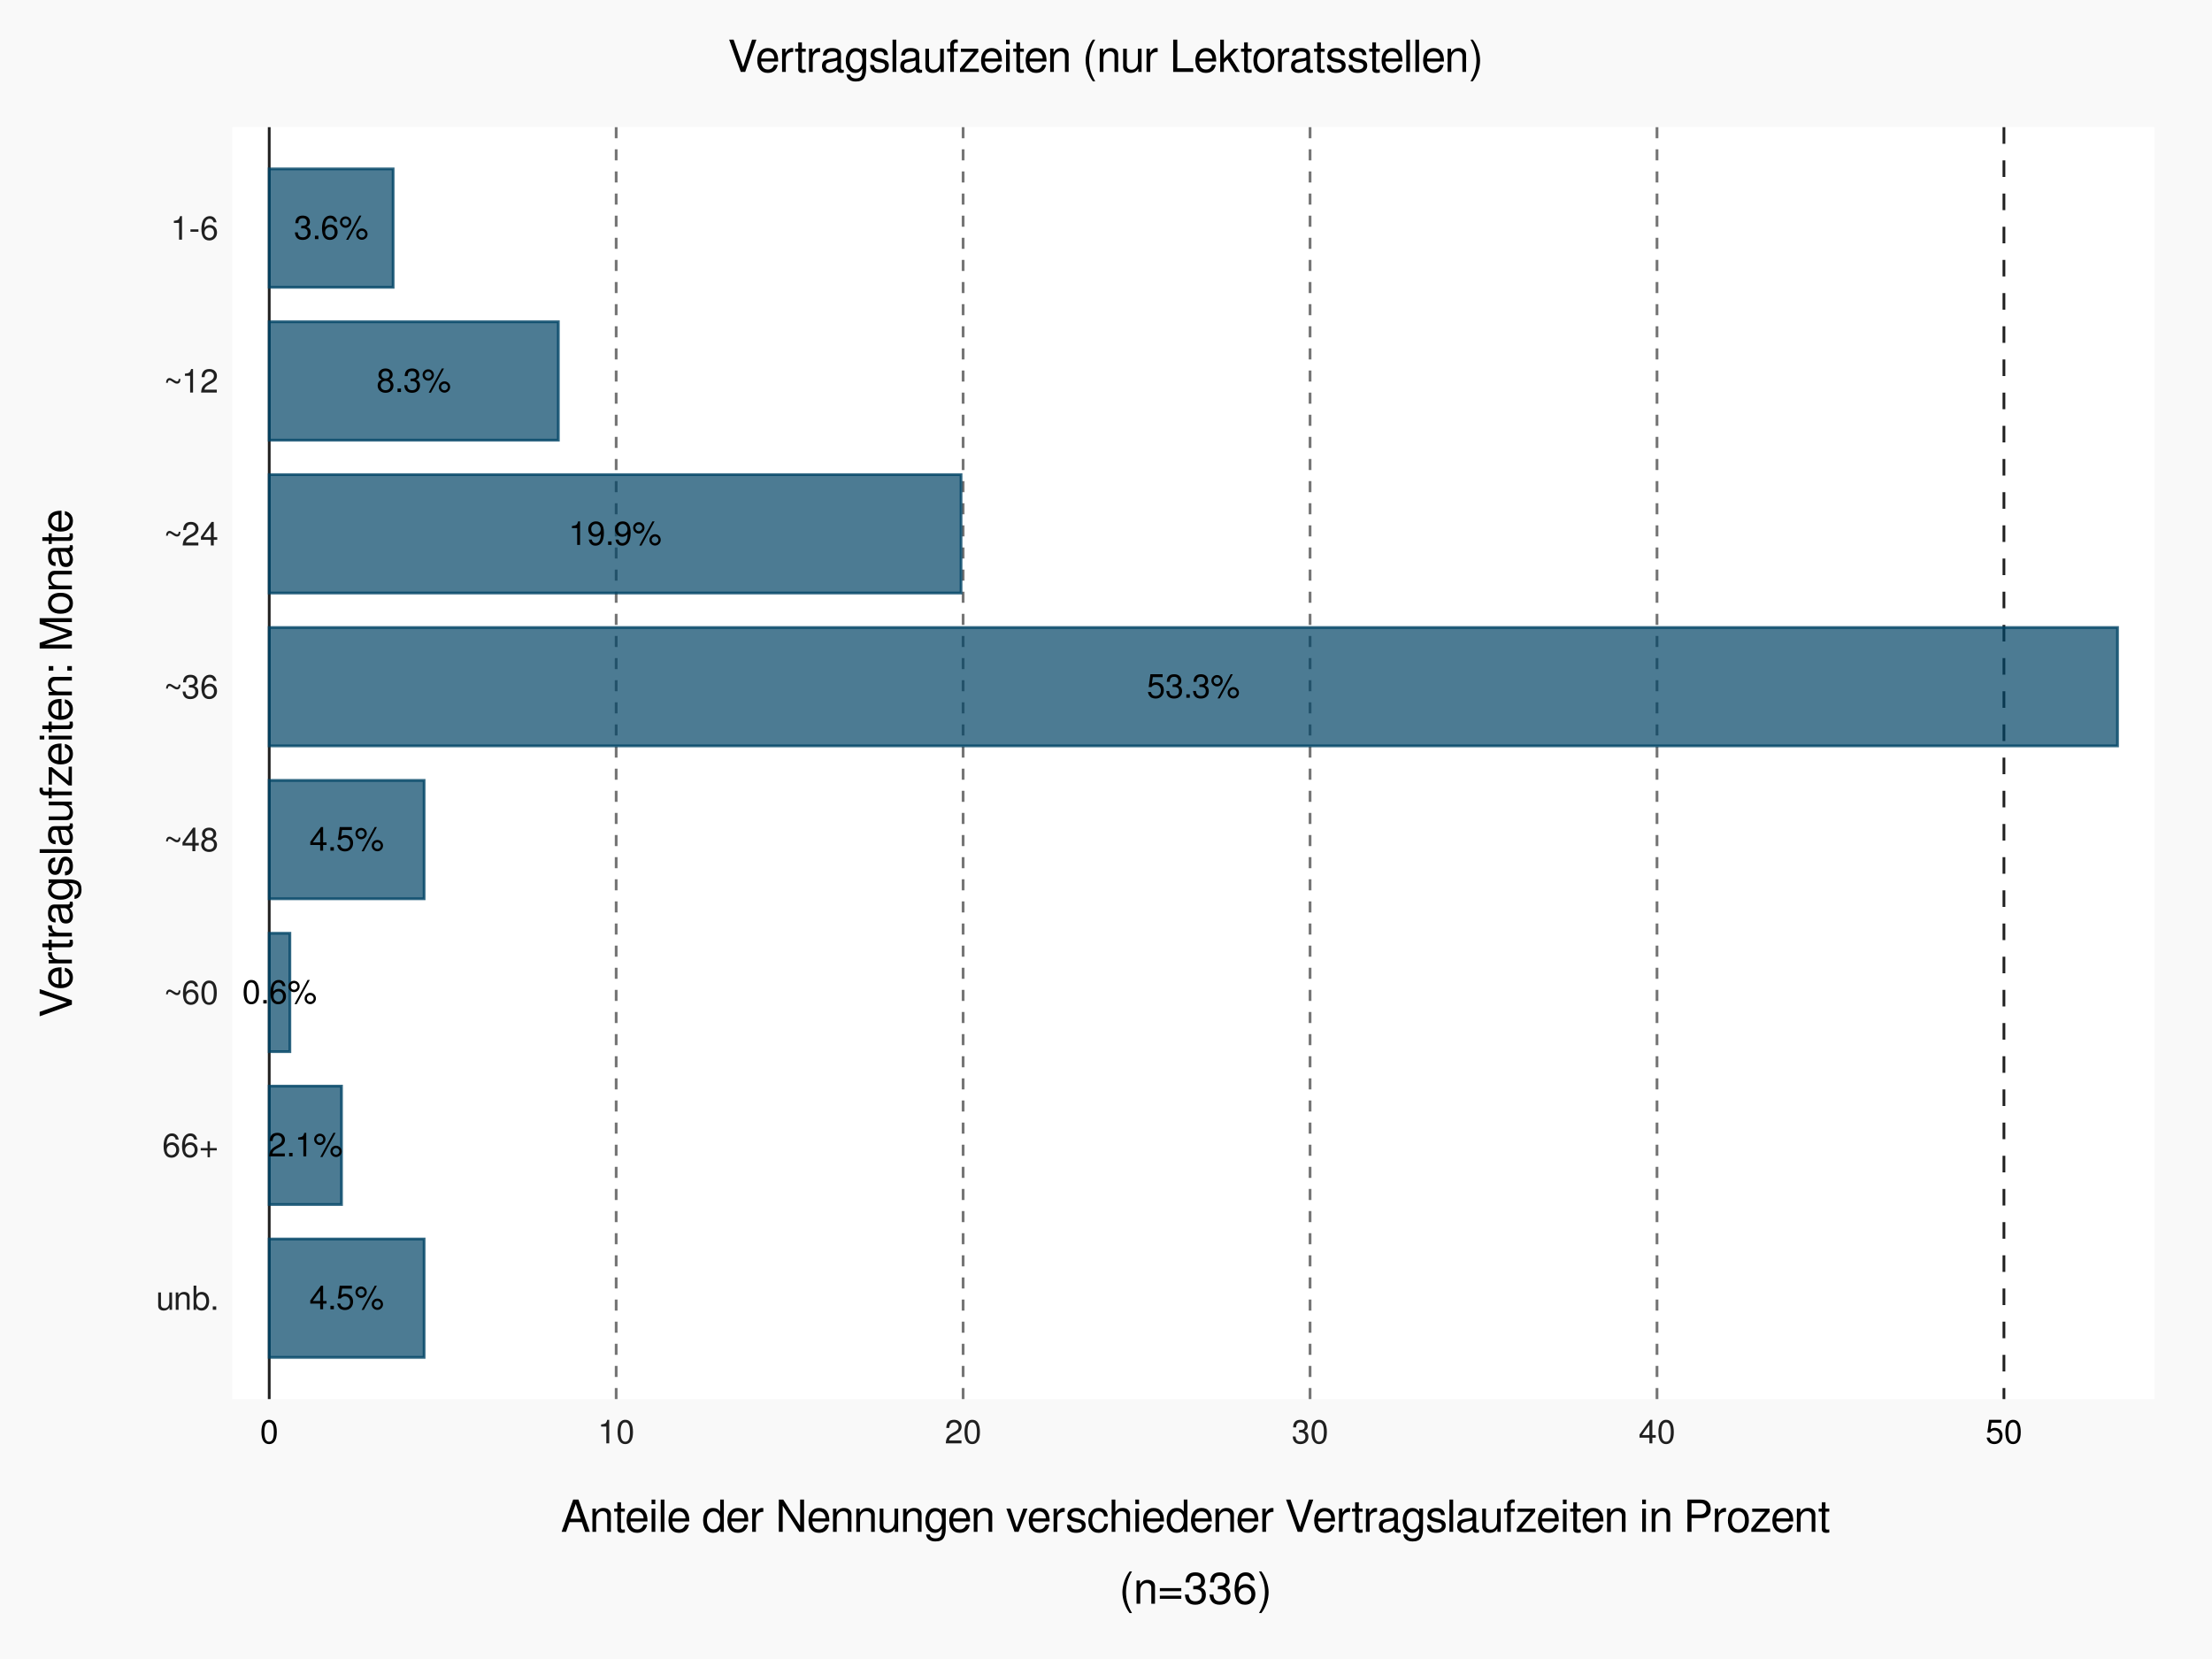
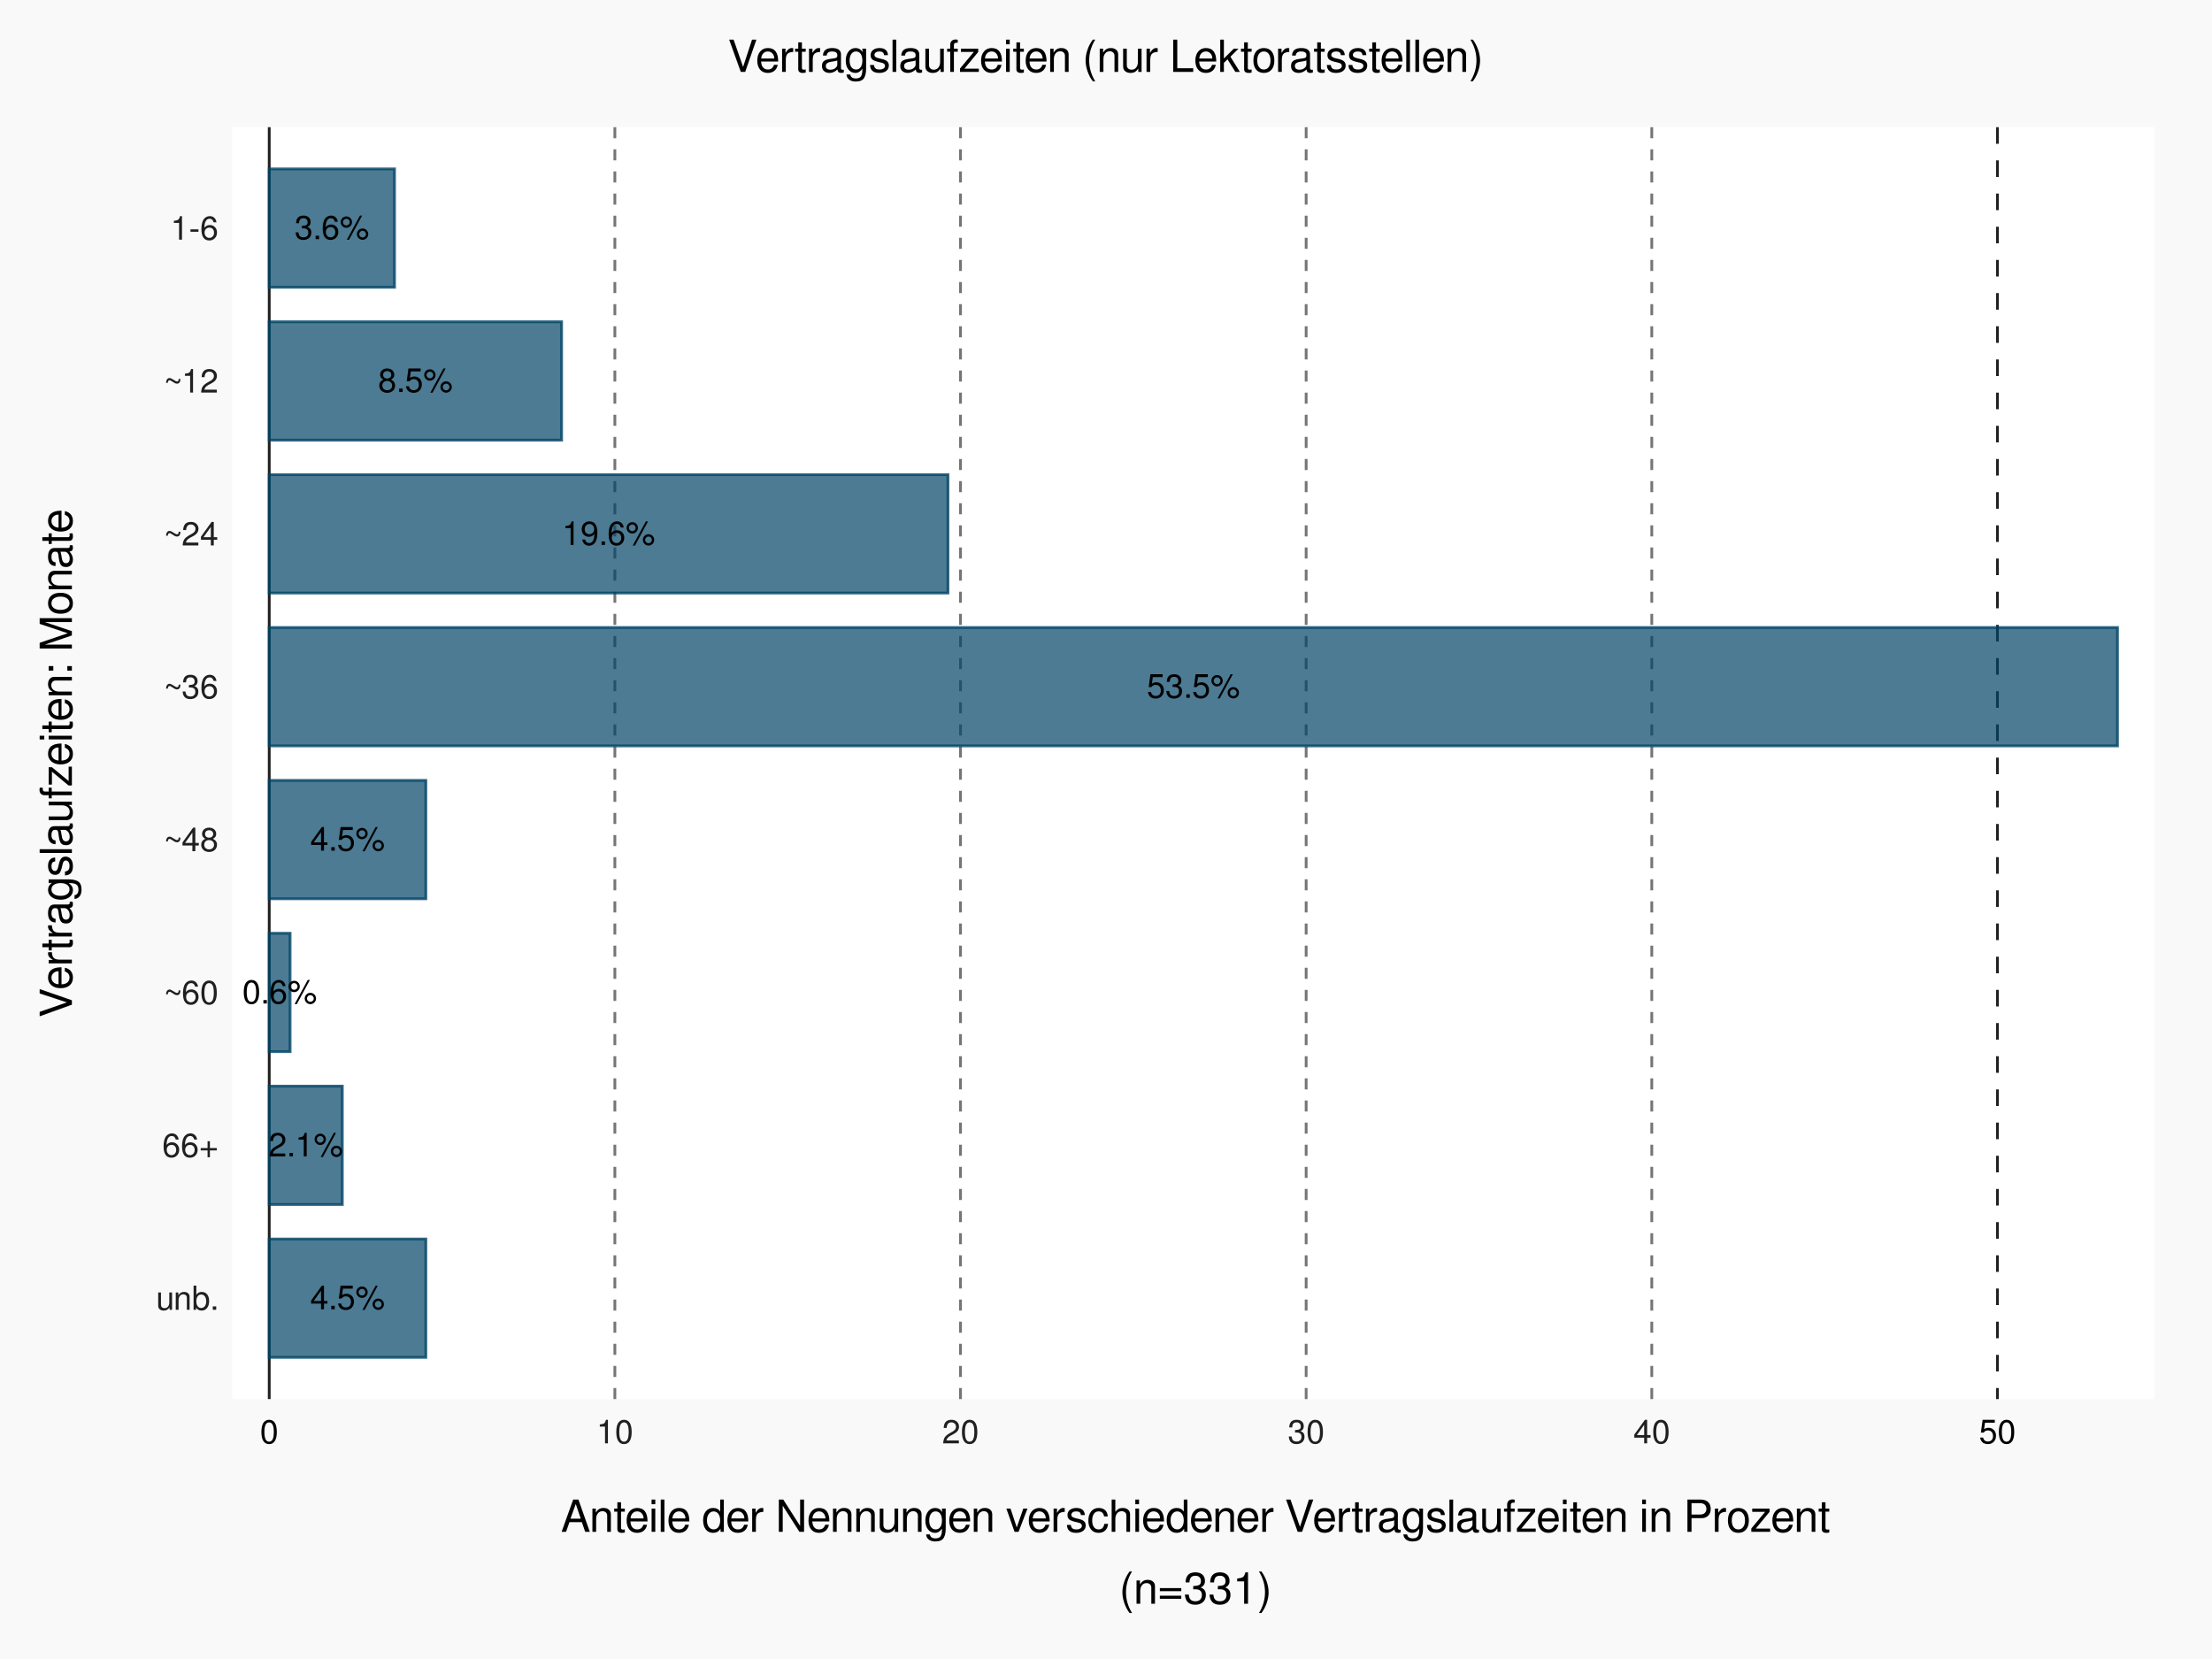
- <svg xmlns="http://www.w3.org/2000/svg" id="chart-0a297257-3bd6-45cc-ae69-f8c7b11395b8" class="pygal-chart" viewBox="0 0 800 600">
+ <svg xmlns="http://www.w3.org/2000/svg" id="chart-39130d4c-6aea-41bc-8d1d-d8884370c5bf" class="pygal-chart" viewBox="0 0 800 600">
  <defs>
-     <style type="text/css">#chart-0a297257-3bd6-45cc-ae69-f8c7b11395b8{-webkit-user-select:none;-webkit-font-smoothing:antialiased;font-family:FreeSans}#chart-0a297257-3bd6-45cc-ae69-f8c7b11395b8 .title{font-family:FreeSans;font-size:16px}#chart-0a297257-3bd6-45cc-ae69-f8c7b11395b8 .legends .legend text{font-family:FreeSans;font-size:14px}#chart-0a297257-3bd6-45cc-ae69-f8c7b11395b8 .axis text{font-family:FreeSans;font-size:12px}#chart-0a297257-3bd6-45cc-ae69-f8c7b11395b8 .axis text.major{font-family:FreeSans;font-size:12px}#chart-0a297257-3bd6-45cc-ae69-f8c7b11395b8 .text-overlay text.value{font-family:FreeSans;font-size:12px}#chart-0a297257-3bd6-45cc-ae69-f8c7b11395b8 .text-overlay text.label{font-family:FreeSans;font-size:12px}#chart-0a297257-3bd6-45cc-ae69-f8c7b11395b8 .tooltip{font-family:FreeSans;font-size:14px}#chart-0a297257-3bd6-45cc-ae69-f8c7b11395b8 text.no_data{font-family:FreeSans;font-size:64px}
- #chart-0a297257-3bd6-45cc-ae69-f8c7b11395b8{background-color:rgba(249,249,249,1)}#chart-0a297257-3bd6-45cc-ae69-f8c7b11395b8 path,#chart-0a297257-3bd6-45cc-ae69-f8c7b11395b8 line,#chart-0a297257-3bd6-45cc-ae69-f8c7b11395b8 rect,#chart-0a297257-3bd6-45cc-ae69-f8c7b11395b8 circle{-webkit-transition:150ms;-moz-transition:150ms;transition:150ms}#chart-0a297257-3bd6-45cc-ae69-f8c7b11395b8 .graph &gt; .background{fill:rgba(249,249,249,1)}#chart-0a297257-3bd6-45cc-ae69-f8c7b11395b8 .plot &gt; .background{fill:rgba(255,255,255,1)}#chart-0a297257-3bd6-45cc-ae69-f8c7b11395b8 .graph{fill:rgba(0,0,0,.87)}#chart-0a297257-3bd6-45cc-ae69-f8c7b11395b8 text.no_data{fill:rgba(0,0,0,1)}#chart-0a297257-3bd6-45cc-ae69-f8c7b11395b8 .title{fill:rgba(0,0,0,1)}#chart-0a297257-3bd6-45cc-ae69-f8c7b11395b8 .legends .legend text{fill:rgba(0,0,0,.87)}#chart-0a297257-3bd6-45cc-ae69-f8c7b11395b8 .legends .legend:hover text{fill:rgba(0,0,0,1)}#chart-0a297257-3bd6-45cc-ae69-f8c7b11395b8 .axis .line{stroke:rgba(0,0,0,1)}#chart-0a297257-3bd6-45cc-ae69-f8c7b11395b8 .axis .guide.line{stroke:rgba(0,0,0,.54)}#chart-0a297257-3bd6-45cc-ae69-f8c7b11395b8 .axis .major.line{stroke:rgba(0,0,0,.87)}#chart-0a297257-3bd6-45cc-ae69-f8c7b11395b8 .axis text.major{fill:rgba(0,0,0,1)}#chart-0a297257-3bd6-45cc-ae69-f8c7b11395b8 .axis.y .guides:hover .guide.line,#chart-0a297257-3bd6-45cc-ae69-f8c7b11395b8 .line-graph .axis.x .guides:hover .guide.line,#chart-0a297257-3bd6-45cc-ae69-f8c7b11395b8 .stackedline-graph .axis.x .guides:hover .guide.line,#chart-0a297257-3bd6-45cc-ae69-f8c7b11395b8 .xy-graph .axis.x .guides:hover .guide.line{stroke:rgba(0,0,0,1)}#chart-0a297257-3bd6-45cc-ae69-f8c7b11395b8 .axis .guides:hover text{fill:rgba(0,0,0,1)}#chart-0a297257-3bd6-45cc-ae69-f8c7b11395b8 .reactive{fill-opacity:.7;stroke-opacity:.8}#chart-0a297257-3bd6-45cc-ae69-f8c7b11395b8 .ci{stroke:rgba(0,0,0,.87)}#chart-0a297257-3bd6-45cc-ae69-f8c7b11395b8 .reactive.active,#chart-0a297257-3bd6-45cc-ae69-f8c7b11395b8 .active .reactive{fill-opacity:.8;stroke-opacity:.9;stroke-width:4}#chart-0a297257-3bd6-45cc-ae69-f8c7b11395b8 .ci .reactive.active{stroke-width:1.5}#chart-0a297257-3bd6-45cc-ae69-f8c7b11395b8 .series text{fill:rgba(0,0,0,1)}#chart-0a297257-3bd6-45cc-ae69-f8c7b11395b8 .tooltip rect{fill:rgba(255,255,255,1);stroke:rgba(0,0,0,1);-webkit-transition:opacity 150ms;-moz-transition:opacity 150ms;transition:opacity 150ms}#chart-0a297257-3bd6-45cc-ae69-f8c7b11395b8 .tooltip .label{fill:rgba(0,0,0,.87)}#chart-0a297257-3bd6-45cc-ae69-f8c7b11395b8 .tooltip .label{fill:rgba(0,0,0,.87)}#chart-0a297257-3bd6-45cc-ae69-f8c7b11395b8 .tooltip .legend{font-size:.8em;fill:rgba(0,0,0,.54)}#chart-0a297257-3bd6-45cc-ae69-f8c7b11395b8 .tooltip .x_label{font-size:.6em;fill:rgba(0,0,0,1)}#chart-0a297257-3bd6-45cc-ae69-f8c7b11395b8 .tooltip .xlink{font-size:.5em;text-decoration:underline}#chart-0a297257-3bd6-45cc-ae69-f8c7b11395b8 .tooltip .value{font-size:1.5em}#chart-0a297257-3bd6-45cc-ae69-f8c7b11395b8 .bound{font-size:.5em}#chart-0a297257-3bd6-45cc-ae69-f8c7b11395b8 .max-value{font-size:.75em;fill:rgba(0,0,0,.54)}#chart-0a297257-3bd6-45cc-ae69-f8c7b11395b8 .map-element{fill:rgba(255,255,255,1);stroke:rgba(0,0,0,.54) !important}#chart-0a297257-3bd6-45cc-ae69-f8c7b11395b8 .map-element .reactive{fill-opacity:inherit;stroke-opacity:inherit}#chart-0a297257-3bd6-45cc-ae69-f8c7b11395b8 .color-0,#chart-0a297257-3bd6-45cc-ae69-f8c7b11395b8 .color-0 a:visited{stroke:#004466;fill:#004466}#chart-0a297257-3bd6-45cc-ae69-f8c7b11395b8 .text-overlay .color-0 text{fill:black}
- #chart-0a297257-3bd6-45cc-ae69-f8c7b11395b8 text.no_data{text-anchor:middle}#chart-0a297257-3bd6-45cc-ae69-f8c7b11395b8 .guide.line{fill:none}#chart-0a297257-3bd6-45cc-ae69-f8c7b11395b8 .centered{text-anchor:middle}#chart-0a297257-3bd6-45cc-ae69-f8c7b11395b8 .title{text-anchor:middle}#chart-0a297257-3bd6-45cc-ae69-f8c7b11395b8 .legends .legend text{fill-opacity:1}#chart-0a297257-3bd6-45cc-ae69-f8c7b11395b8 .axis.x text{text-anchor:middle}#chart-0a297257-3bd6-45cc-ae69-f8c7b11395b8 .axis.x:not(.web) text[transform]{text-anchor:start}#chart-0a297257-3bd6-45cc-ae69-f8c7b11395b8 .axis.x:not(.web) text[transform].backwards{text-anchor:end}#chart-0a297257-3bd6-45cc-ae69-f8c7b11395b8 .axis.y text{text-anchor:end}#chart-0a297257-3bd6-45cc-ae69-f8c7b11395b8 .axis.y text[transform].backwards{text-anchor:start}#chart-0a297257-3bd6-45cc-ae69-f8c7b11395b8 .axis.y2 text{text-anchor:start}#chart-0a297257-3bd6-45cc-ae69-f8c7b11395b8 .axis.y2 text[transform].backwards{text-anchor:end}#chart-0a297257-3bd6-45cc-ae69-f8c7b11395b8 .axis .guide.line{stroke-dasharray:4,4}#chart-0a297257-3bd6-45cc-ae69-f8c7b11395b8 .axis .major.guide.line{stroke-dasharray:6,6}#chart-0a297257-3bd6-45cc-ae69-f8c7b11395b8 .horizontal .axis.y .guide.line,#chart-0a297257-3bd6-45cc-ae69-f8c7b11395b8 .horizontal .axis.y2 .guide.line,#chart-0a297257-3bd6-45cc-ae69-f8c7b11395b8 .vertical .axis.x .guide.line{opacity:0}#chart-0a297257-3bd6-45cc-ae69-f8c7b11395b8 .horizontal .axis.always_show .guide.line,#chart-0a297257-3bd6-45cc-ae69-f8c7b11395b8 .vertical .axis.always_show .guide.line{opacity:1 !important}#chart-0a297257-3bd6-45cc-ae69-f8c7b11395b8 .axis.y .guides:hover .guide.line,#chart-0a297257-3bd6-45cc-ae69-f8c7b11395b8 .axis.y2 .guides:hover .guide.line,#chart-0a297257-3bd6-45cc-ae69-f8c7b11395b8 .axis.x .guides:hover .guide.line{opacity:1}#chart-0a297257-3bd6-45cc-ae69-f8c7b11395b8 .axis .guides:hover text{opacity:1}#chart-0a297257-3bd6-45cc-ae69-f8c7b11395b8 .nofill{fill:none}#chart-0a297257-3bd6-45cc-ae69-f8c7b11395b8 .subtle-fill{fill-opacity:.2}#chart-0a297257-3bd6-45cc-ae69-f8c7b11395b8 .dot{stroke-width:1px;fill-opacity:1}#chart-0a297257-3bd6-45cc-ae69-f8c7b11395b8 .dot.active{stroke-width:5px}#chart-0a297257-3bd6-45cc-ae69-f8c7b11395b8 .dot.negative{fill:transparent}#chart-0a297257-3bd6-45cc-ae69-f8c7b11395b8 text,#chart-0a297257-3bd6-45cc-ae69-f8c7b11395b8 tspan{stroke:none !important}#chart-0a297257-3bd6-45cc-ae69-f8c7b11395b8 .series text.active{opacity:1}#chart-0a297257-3bd6-45cc-ae69-f8c7b11395b8 .tooltip rect{fill-opacity:.95;stroke-width:.5}#chart-0a297257-3bd6-45cc-ae69-f8c7b11395b8 .tooltip text{fill-opacity:1}#chart-0a297257-3bd6-45cc-ae69-f8c7b11395b8 .showable{visibility:hidden}#chart-0a297257-3bd6-45cc-ae69-f8c7b11395b8 .showable.shown{visibility:visible}#chart-0a297257-3bd6-45cc-ae69-f8c7b11395b8 .gauge-background{fill:rgba(229,229,229,1);stroke:none}#chart-0a297257-3bd6-45cc-ae69-f8c7b11395b8 .bg-lines{stroke:rgba(249,249,249,1);stroke-width:2px}</style>
+     <style type="text/css">#chart-39130d4c-6aea-41bc-8d1d-d8884370c5bf{-webkit-user-select:none;-webkit-font-smoothing:antialiased;font-family:FreeSans}#chart-39130d4c-6aea-41bc-8d1d-d8884370c5bf .title{font-family:FreeSans;font-size:16px}#chart-39130d4c-6aea-41bc-8d1d-d8884370c5bf .legends .legend text{font-family:FreeSans;font-size:14px}#chart-39130d4c-6aea-41bc-8d1d-d8884370c5bf .axis text{font-family:FreeSans;font-size:12px}#chart-39130d4c-6aea-41bc-8d1d-d8884370c5bf .axis text.major{font-family:FreeSans;font-size:12px}#chart-39130d4c-6aea-41bc-8d1d-d8884370c5bf .text-overlay text.value{font-family:FreeSans;font-size:12px}#chart-39130d4c-6aea-41bc-8d1d-d8884370c5bf .text-overlay text.label{font-family:FreeSans;font-size:12px}#chart-39130d4c-6aea-41bc-8d1d-d8884370c5bf .tooltip{font-family:FreeSans;font-size:14px}#chart-39130d4c-6aea-41bc-8d1d-d8884370c5bf text.no_data{font-family:FreeSans;font-size:64px}
+ #chart-39130d4c-6aea-41bc-8d1d-d8884370c5bf{background-color:rgba(249,249,249,1)}#chart-39130d4c-6aea-41bc-8d1d-d8884370c5bf path,#chart-39130d4c-6aea-41bc-8d1d-d8884370c5bf line,#chart-39130d4c-6aea-41bc-8d1d-d8884370c5bf rect,#chart-39130d4c-6aea-41bc-8d1d-d8884370c5bf circle{-webkit-transition:150ms;-moz-transition:150ms;transition:150ms}#chart-39130d4c-6aea-41bc-8d1d-d8884370c5bf .graph &gt; .background{fill:rgba(249,249,249,1)}#chart-39130d4c-6aea-41bc-8d1d-d8884370c5bf .plot &gt; .background{fill:rgba(255,255,255,1)}#chart-39130d4c-6aea-41bc-8d1d-d8884370c5bf .graph{fill:rgba(0,0,0,.87)}#chart-39130d4c-6aea-41bc-8d1d-d8884370c5bf text.no_data{fill:rgba(0,0,0,1)}#chart-39130d4c-6aea-41bc-8d1d-d8884370c5bf .title{fill:rgba(0,0,0,1)}#chart-39130d4c-6aea-41bc-8d1d-d8884370c5bf .legends .legend text{fill:rgba(0,0,0,.87)}#chart-39130d4c-6aea-41bc-8d1d-d8884370c5bf .legends .legend:hover text{fill:rgba(0,0,0,1)}#chart-39130d4c-6aea-41bc-8d1d-d8884370c5bf .axis .line{stroke:rgba(0,0,0,1)}#chart-39130d4c-6aea-41bc-8d1d-d8884370c5bf .axis .guide.line{stroke:rgba(0,0,0,.54)}#chart-39130d4c-6aea-41bc-8d1d-d8884370c5bf .axis .major.line{stroke:rgba(0,0,0,.87)}#chart-39130d4c-6aea-41bc-8d1d-d8884370c5bf .axis text.major{fill:rgba(0,0,0,1)}#chart-39130d4c-6aea-41bc-8d1d-d8884370c5bf .axis.y .guides:hover .guide.line,#chart-39130d4c-6aea-41bc-8d1d-d8884370c5bf .line-graph .axis.x .guides:hover .guide.line,#chart-39130d4c-6aea-41bc-8d1d-d8884370c5bf .stackedline-graph .axis.x .guides:hover .guide.line,#chart-39130d4c-6aea-41bc-8d1d-d8884370c5bf .xy-graph .axis.x .guides:hover .guide.line{stroke:rgba(0,0,0,1)}#chart-39130d4c-6aea-41bc-8d1d-d8884370c5bf .axis .guides:hover text{fill:rgba(0,0,0,1)}#chart-39130d4c-6aea-41bc-8d1d-d8884370c5bf .reactive{fill-opacity:.7;stroke-opacity:.8}#chart-39130d4c-6aea-41bc-8d1d-d8884370c5bf .ci{stroke:rgba(0,0,0,.87)}#chart-39130d4c-6aea-41bc-8d1d-d8884370c5bf .reactive.active,#chart-39130d4c-6aea-41bc-8d1d-d8884370c5bf .active .reactive{fill-opacity:.8;stroke-opacity:.9;stroke-width:4}#chart-39130d4c-6aea-41bc-8d1d-d8884370c5bf .ci .reactive.active{stroke-width:1.5}#chart-39130d4c-6aea-41bc-8d1d-d8884370c5bf .series text{fill:rgba(0,0,0,1)}#chart-39130d4c-6aea-41bc-8d1d-d8884370c5bf .tooltip rect{fill:rgba(255,255,255,1);stroke:rgba(0,0,0,1);-webkit-transition:opacity 150ms;-moz-transition:opacity 150ms;transition:opacity 150ms}#chart-39130d4c-6aea-41bc-8d1d-d8884370c5bf .tooltip .label{fill:rgba(0,0,0,.87)}#chart-39130d4c-6aea-41bc-8d1d-d8884370c5bf .tooltip .label{fill:rgba(0,0,0,.87)}#chart-39130d4c-6aea-41bc-8d1d-d8884370c5bf .tooltip .legend{font-size:.8em;fill:rgba(0,0,0,.54)}#chart-39130d4c-6aea-41bc-8d1d-d8884370c5bf .tooltip .x_label{font-size:.6em;fill:rgba(0,0,0,1)}#chart-39130d4c-6aea-41bc-8d1d-d8884370c5bf .tooltip .xlink{font-size:.5em;text-decoration:underline}#chart-39130d4c-6aea-41bc-8d1d-d8884370c5bf .tooltip .value{font-size:1.5em}#chart-39130d4c-6aea-41bc-8d1d-d8884370c5bf .bound{font-size:.5em}#chart-39130d4c-6aea-41bc-8d1d-d8884370c5bf .max-value{font-size:.75em;fill:rgba(0,0,0,.54)}#chart-39130d4c-6aea-41bc-8d1d-d8884370c5bf .map-element{fill:rgba(255,255,255,1);stroke:rgba(0,0,0,.54) !important}#chart-39130d4c-6aea-41bc-8d1d-d8884370c5bf .map-element .reactive{fill-opacity:inherit;stroke-opacity:inherit}#chart-39130d4c-6aea-41bc-8d1d-d8884370c5bf .color-0,#chart-39130d4c-6aea-41bc-8d1d-d8884370c5bf .color-0 a:visited{stroke:#004466;fill:#004466}#chart-39130d4c-6aea-41bc-8d1d-d8884370c5bf .text-overlay .color-0 text{fill:black}
+ #chart-39130d4c-6aea-41bc-8d1d-d8884370c5bf text.no_data{text-anchor:middle}#chart-39130d4c-6aea-41bc-8d1d-d8884370c5bf .guide.line{fill:none}#chart-39130d4c-6aea-41bc-8d1d-d8884370c5bf .centered{text-anchor:middle}#chart-39130d4c-6aea-41bc-8d1d-d8884370c5bf .title{text-anchor:middle}#chart-39130d4c-6aea-41bc-8d1d-d8884370c5bf .legends .legend text{fill-opacity:1}#chart-39130d4c-6aea-41bc-8d1d-d8884370c5bf .axis.x text{text-anchor:middle}#chart-39130d4c-6aea-41bc-8d1d-d8884370c5bf .axis.x:not(.web) text[transform]{text-anchor:start}#chart-39130d4c-6aea-41bc-8d1d-d8884370c5bf .axis.x:not(.web) text[transform].backwards{text-anchor:end}#chart-39130d4c-6aea-41bc-8d1d-d8884370c5bf .axis.y text{text-anchor:end}#chart-39130d4c-6aea-41bc-8d1d-d8884370c5bf .axis.y text[transform].backwards{text-anchor:start}#chart-39130d4c-6aea-41bc-8d1d-d8884370c5bf .axis.y2 text{text-anchor:start}#chart-39130d4c-6aea-41bc-8d1d-d8884370c5bf .axis.y2 text[transform].backwards{text-anchor:end}#chart-39130d4c-6aea-41bc-8d1d-d8884370c5bf .axis .guide.line{stroke-dasharray:4,4}#chart-39130d4c-6aea-41bc-8d1d-d8884370c5bf .axis .major.guide.line{stroke-dasharray:6,6}#chart-39130d4c-6aea-41bc-8d1d-d8884370c5bf .horizontal .axis.y .guide.line,#chart-39130d4c-6aea-41bc-8d1d-d8884370c5bf .horizontal .axis.y2 .guide.line,#chart-39130d4c-6aea-41bc-8d1d-d8884370c5bf .vertical .axis.x .guide.line{opacity:0}#chart-39130d4c-6aea-41bc-8d1d-d8884370c5bf .horizontal .axis.always_show .guide.line,#chart-39130d4c-6aea-41bc-8d1d-d8884370c5bf .vertical .axis.always_show .guide.line{opacity:1 !important}#chart-39130d4c-6aea-41bc-8d1d-d8884370c5bf .axis.y .guides:hover .guide.line,#chart-39130d4c-6aea-41bc-8d1d-d8884370c5bf .axis.y2 .guides:hover .guide.line,#chart-39130d4c-6aea-41bc-8d1d-d8884370c5bf .axis.x .guides:hover .guide.line{opacity:1}#chart-39130d4c-6aea-41bc-8d1d-d8884370c5bf .axis .guides:hover text{opacity:1}#chart-39130d4c-6aea-41bc-8d1d-d8884370c5bf .nofill{fill:none}#chart-39130d4c-6aea-41bc-8d1d-d8884370c5bf .subtle-fill{fill-opacity:.2}#chart-39130d4c-6aea-41bc-8d1d-d8884370c5bf .dot{stroke-width:1px;fill-opacity:1}#chart-39130d4c-6aea-41bc-8d1d-d8884370c5bf .dot.active{stroke-width:5px}#chart-39130d4c-6aea-41bc-8d1d-d8884370c5bf .dot.negative{fill:transparent}#chart-39130d4c-6aea-41bc-8d1d-d8884370c5bf text,#chart-39130d4c-6aea-41bc-8d1d-d8884370c5bf tspan{stroke:none !important}#chart-39130d4c-6aea-41bc-8d1d-d8884370c5bf .series text.active{opacity:1}#chart-39130d4c-6aea-41bc-8d1d-d8884370c5bf .tooltip rect{fill-opacity:.95;stroke-width:.5}#chart-39130d4c-6aea-41bc-8d1d-d8884370c5bf .tooltip text{fill-opacity:1}#chart-39130d4c-6aea-41bc-8d1d-d8884370c5bf .showable{visibility:hidden}#chart-39130d4c-6aea-41bc-8d1d-d8884370c5bf .showable.shown{visibility:visible}#chart-39130d4c-6aea-41bc-8d1d-d8884370c5bf .gauge-background{fill:rgba(229,229,229,1);stroke:none}#chart-39130d4c-6aea-41bc-8d1d-d8884370c5bf .bg-lines{stroke:rgba(249,249,249,1);stroke-width:2px}</style>
  </defs>
  <g class="graph horizontalbar-graph horizontal">
    <rect x="0" y="0" width="800" height="600" class="background" />
    <g transform="translate(84, 46)" class="plot">
      <rect x="0" y="0" width="695.2" height="460" class="background" />
      <g class="axis y">
        <g class="guides">
          <text x="-5" y="427.71" class="">unb.</text>
        </g>
        <g class="guides">
          <text x="-5" y="372.421" class="">66+</text>
        </g>
        <g class="guides">
          <text x="-5" y="317.133" class="">~60</text>
        </g>
        <g class="guides">
          <text x="-5" y="261.844" class="">~48</text>
        </g>
        <g class="guides">
          <text x="-5" y="206.556" class="">~36</text>
        </g>
        <g class="guides">
          <text x="-5" y="151.267" class="">~24</text>
        </g>
        <g class="guides">
          <text x="-5" y="95.979" class="">~12</text>
        </g>
        <g class="guides">
          <text x="-5" y="40.69" class="">1-6</text>
        </g>
      </g>
      <g class="axis x always_show">
        <g class="guides">
          <path d="M13.369 0 v460" class="axis major line" />
          <text x="13.369" y="476.0" class="major">0</text>
        </g>
        <g class="guides">
-           <path d="M138.846 0 v460" class="guide line" />
-           <text x="138.846" y="476.0" class="">10</text>
+           <path d="M138.375 0 v460" class="guide line" />
+           <text x="138.375" y="476.0" class="">10</text>
        </g>
        <g class="guides">
-           <path d="M264.322 0 v460" class="guide line" />
-           <text x="264.322" y="476.0" class="">20</text>
+           <path d="M263.381 0 v460" class="guide line" />
+           <text x="263.381" y="476.0" class="">20</text>
        </g>
        <g class="guides">
-           <path d="M389.799 0 v460" class="guide line" />
-           <text x="389.799" y="476.0" class="">30</text>
+           <path d="M388.387 0 v460" class="guide line" />
+           <text x="388.387" y="476.0" class="">30</text>
        </g>
        <g class="guides">
-           <path d="M515.276 0 v460" class="guide line" />
-           <text x="515.276" y="476.0" class="">40</text>
+           <path d="M513.394 0 v460" class="guide line" />
+           <text x="513.394" y="476.0" class="">40</text>
        </g>
        <g class="guides">
-           <path d="M640.752 0 v460" class="major guide line" />
-           <text x="640.752" y="476.0" class="major">50</text>
+           <path d="M638.4 0 v460" class="major guide line" />
+           <text x="638.4" y="476.0" class="major">50</text>
        </g>
      </g>
      <g class="series serie-0 color-0">
        <g class="bars">
          <g class="bar">
-             <rect x="13.369" y="402.102" rx="0" ry="0" width="56.016" height="42.815" class="rect reactive tooltip-trigger" />
+             <rect x="13.369" y="402.102" rx="0" ry="0" width="56.649" height="42.815" class="rect reactive tooltip-trigger" />
          </g>
          <g class="bar">
-             <rect x="13.369" y="346.813" rx="0" ry="0" width="26.141" height="42.815" class="rect reactive tooltip-trigger" />
+             <rect x="13.369" y="346.813" rx="0" ry="0" width="26.436" height="42.815" class="rect reactive tooltip-trigger" />
          </g>
          <g class="bar">
-             <rect x="13.369" y="291.525" rx="0" ry="0" width="7.469" height="42.815" class="rect reactive tooltip-trigger" />
+             <rect x="13.369" y="291.525" rx="0" ry="0" width="7.553" height="42.815" class="rect reactive tooltip-trigger" />
          </g>
          <g class="bar">
-             <rect x="13.369" y="236.237" rx="0" ry="0" width="56.016" height="42.815" class="rect reactive tooltip-trigger" />
+             <rect x="13.369" y="236.237" rx="0" ry="0" width="56.649" height="42.815" class="rect reactive tooltip-trigger" />
          </g>
          <g class="bar">
            <rect x="13.369" y="180.948" rx="0" ry="0" width="668.462" height="42.815" class="rect reactive tooltip-trigger" />
          </g>
          <g class="bar">
-             <rect x="13.369" y="125.66" rx="0" ry="0" width="250.206" height="42.815" class="rect reactive tooltip-trigger" />
+             <rect x="13.369" y="125.66" rx="0" ry="0" width="245.48" height="42.815" class="rect reactive tooltip-trigger" />
          </g>
          <g class="bar">
-             <rect x="13.369" y="70.371" rx="0" ry="0" width="104.564" height="42.815" class="rect reactive tooltip-trigger" />
+             <rect x="13.369" y="70.371" rx="0" ry="0" width="105.745" height="42.815" class="rect reactive tooltip-trigger" />
          </g>
          <g class="bar">
-             <rect x="13.369" y="15.083" rx="0" ry="0" width="44.813" height="42.815" class="rect reactive tooltip-trigger" />
+             <rect x="13.369" y="15.083" rx="0" ry="0" width="45.319" height="42.815" class="rect reactive tooltip-trigger" />
          </g>
        </g>
      </g>
    </g>
    <g class="titles">
      <text x="400.0" y="26" class="title plot_title">Vertragslaufzeiten (nur Lektoratsstellen)</text>
      <text x="432.4" y="554" class="title">Anteile der Nennungen verschiedener Vertragslaufzeiten in Prozent</text>
-       <text x="432.4" y="580" class="title">(n=336)</text>
+       <text x="432.4" y="580" class="title">(n=331)</text>
      <text x="0" y="302.0" class="title" transform="rotate(-90 0 276)">Vertragslaufzeiten: Monate</text>
    </g>
    <g transform="translate(84, 46)" class="plot overlay">
      <g class="series serie-0 color-0" />
    </g>
    <g transform="translate(84, 46)" class="plot text-overlay">
      <g class="series serie-0 color-0">
-         <text text-anchor="middle" x="41.377" y="427.51" class="value">4.5%</text>
-         <text text-anchor="middle" x="26.44" y="372.221" class="value">2.1%</text>
-         <text text-anchor="middle" x="17.104" y="316.933" class="value">0.6%</text>
-         <text text-anchor="middle" x="41.377" y="261.644" class="value">4.5%</text>
-         <text text-anchor="middle" x="347.6" y="206.356" class="value">53.3%</text>
-         <text text-anchor="middle" x="138.472" y="151.067" class="value">19.9%</text>
-         <text text-anchor="middle" x="65.651" y="95.779" class="value">8.3%</text>
-         <text text-anchor="middle" x="35.776" y="40.49" class="value">3.6%</text>
+         <text text-anchor="middle" x="41.694" y="427.51" class="value">4.5%</text>
+         <text text-anchor="middle" x="26.587" y="372.221" class="value">2.1%</text>
+         <text text-anchor="middle" x="17.146" y="316.933" class="value">0.6%</text>
+         <text text-anchor="middle" x="41.694" y="261.644" class="value">4.5%</text>
+         <text text-anchor="middle" x="347.6" y="206.356" class="value">53.5%</text>
+         <text text-anchor="middle" x="136.109" y="151.067" class="value">19.6%</text>
+         <text text-anchor="middle" x="66.242" y="95.779" class="value">8.5%</text>
+         <text text-anchor="middle" x="36.029" y="40.49" class="value">3.6%</text>
      </g>
    </g>
    <g transform="translate(84, 46)" class="plot tooltip-overlay">
      <g transform="translate(0 0)" style="opacity: 0" class="tooltip">
        <rect rx="0" ry="0" width="0" height="0" class="tooltip-box" />
        <g class="text" />
      </g>
    </g>
  </g>
</svg>
